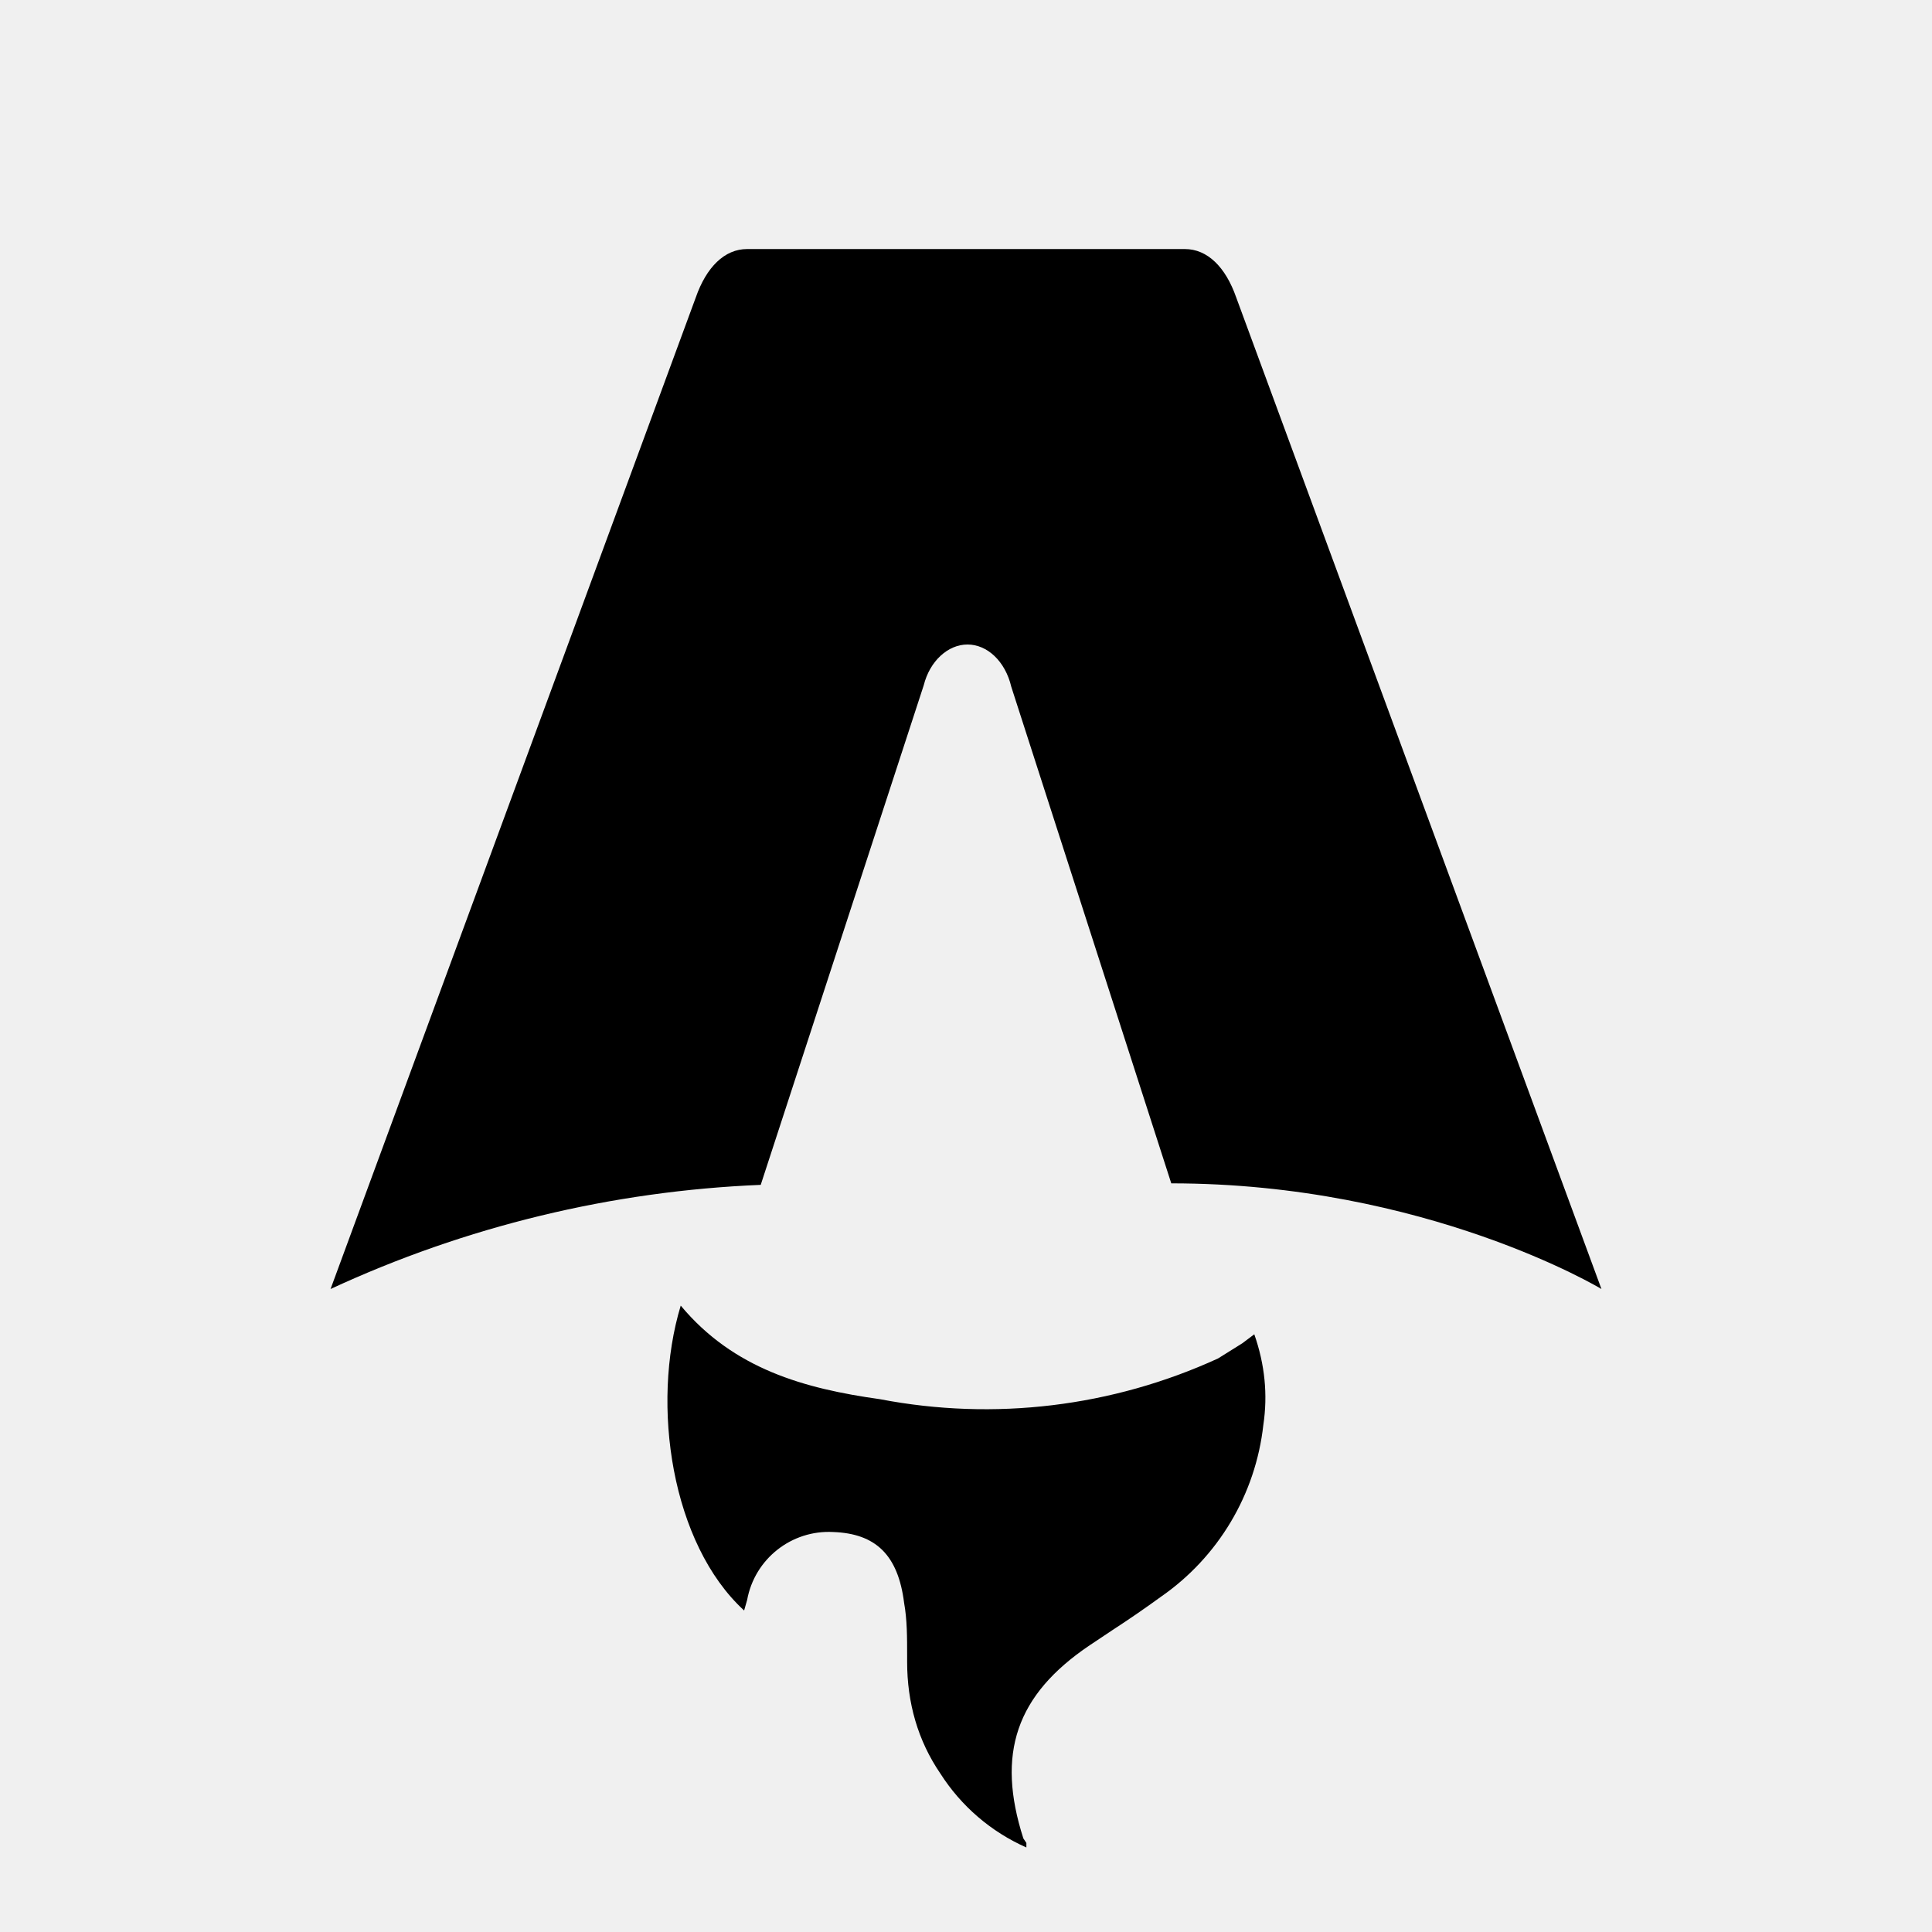
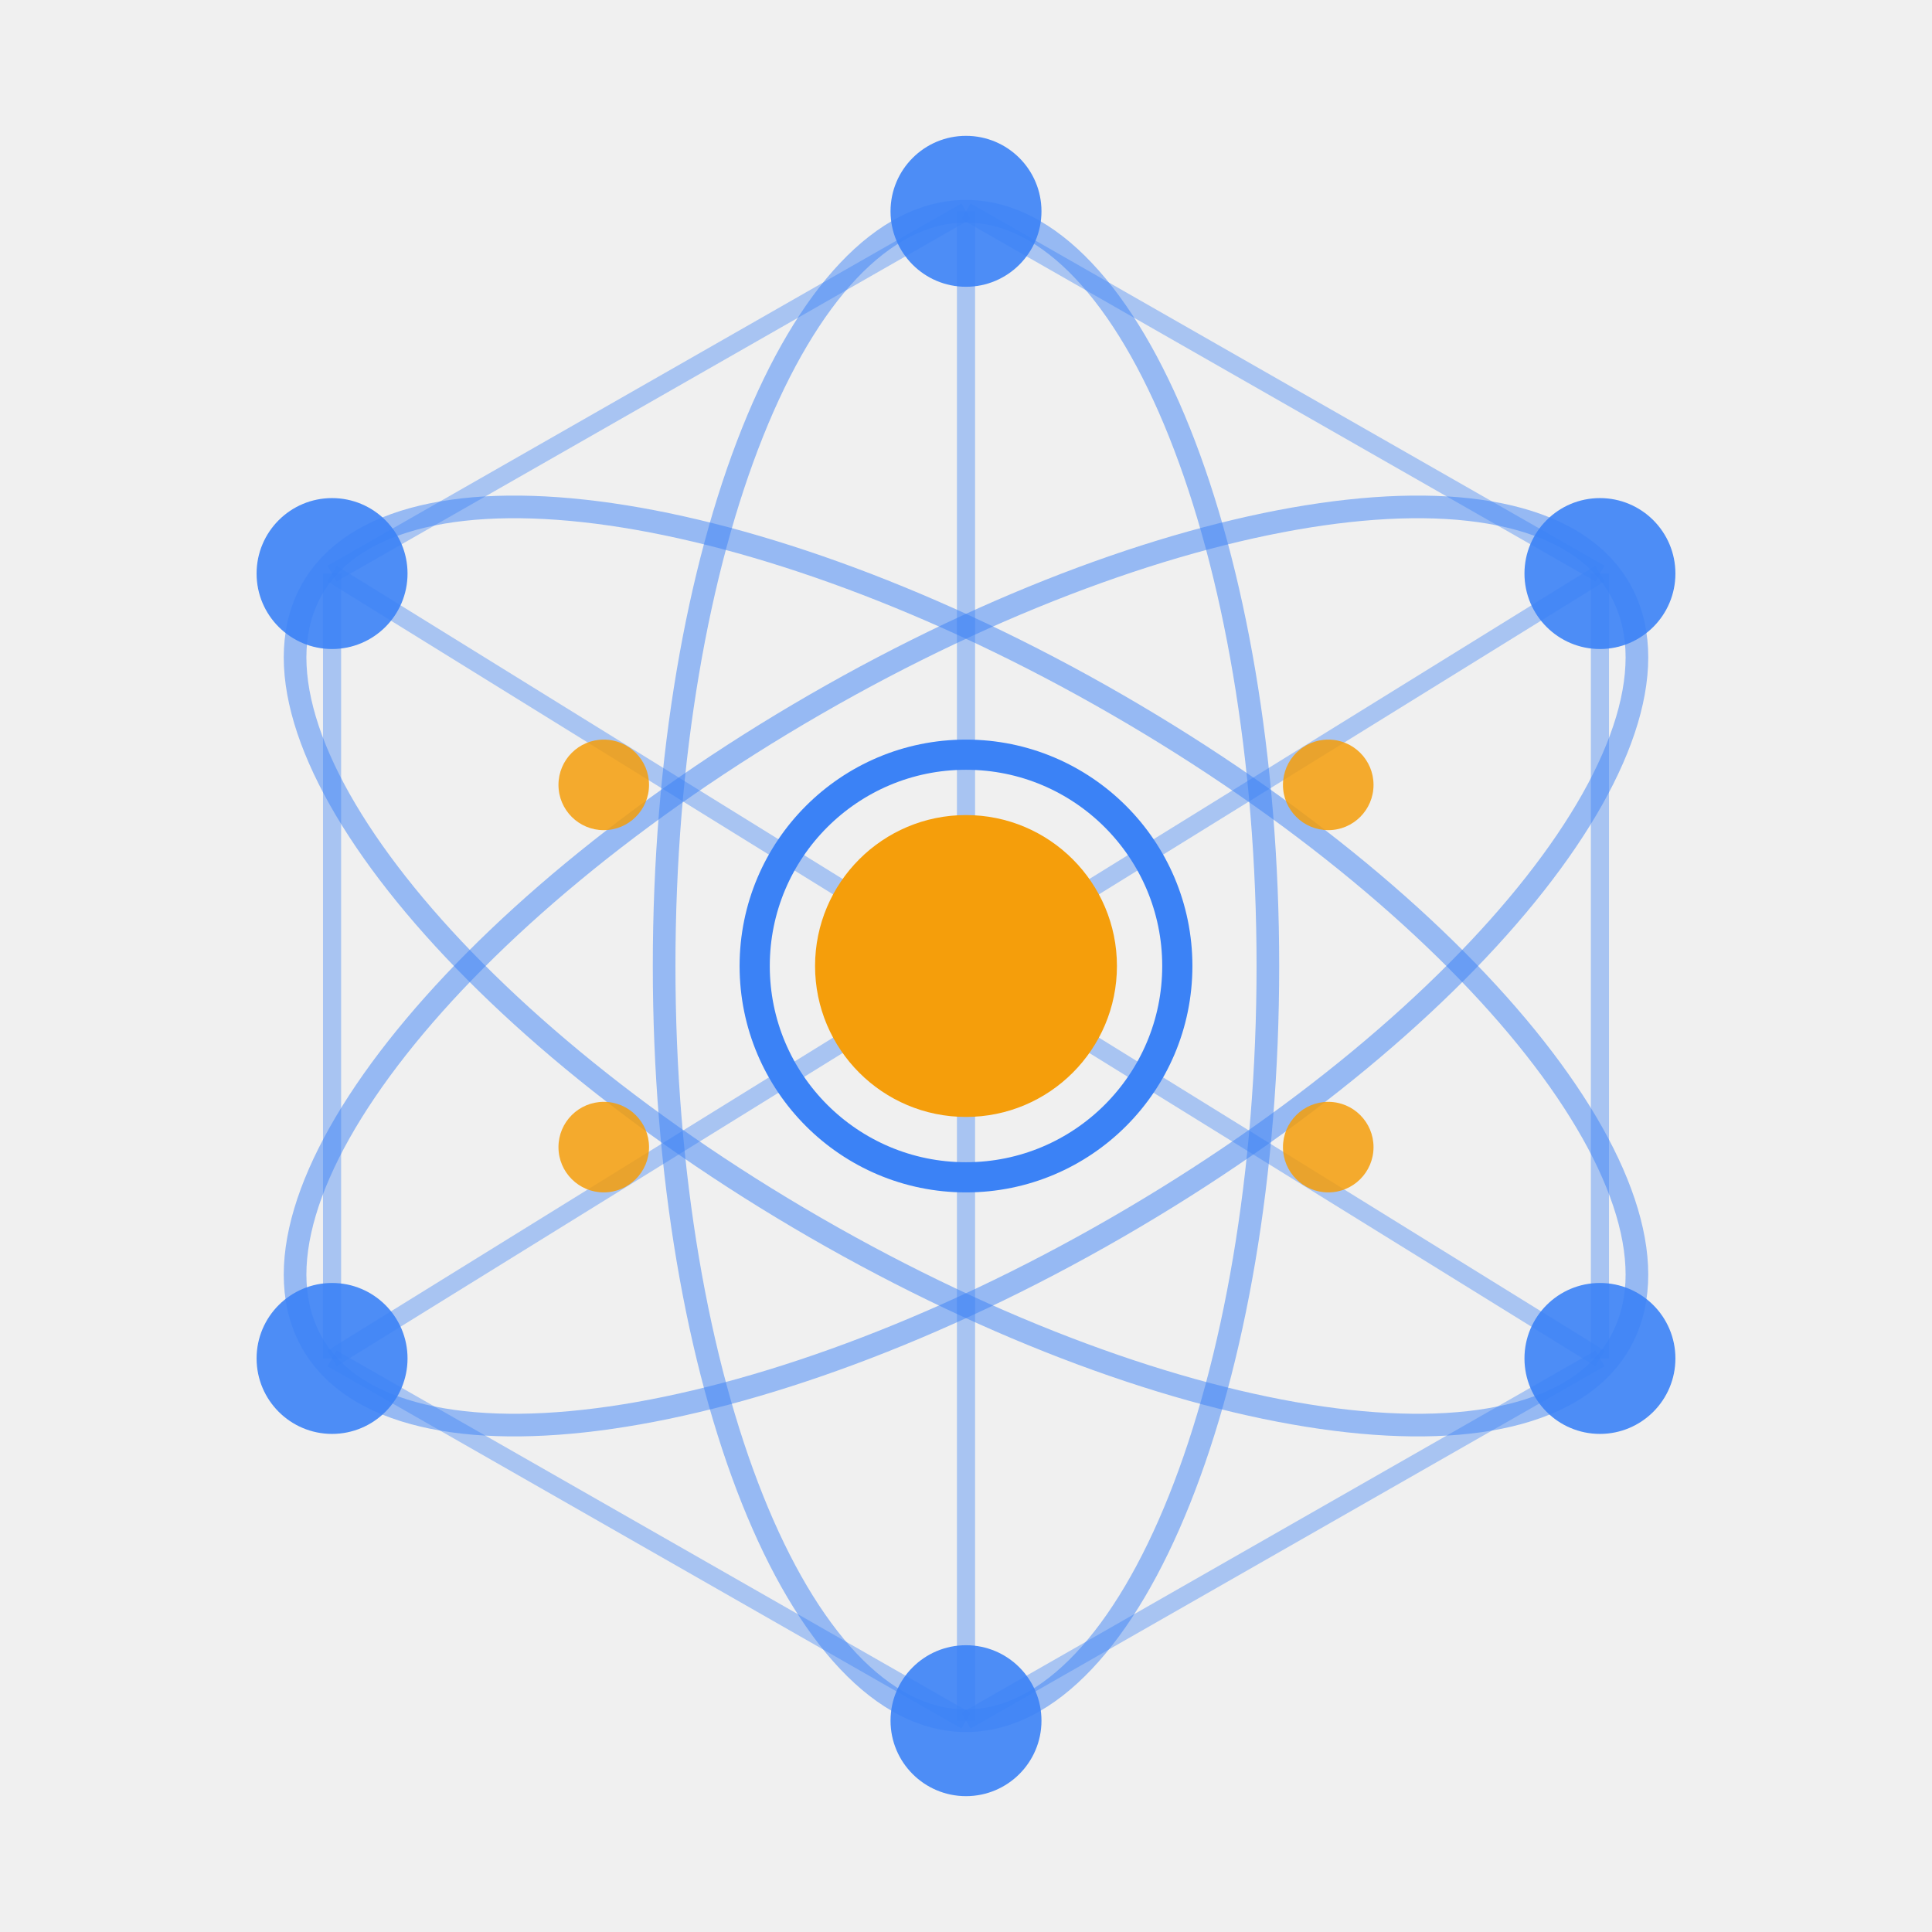
- <svg xmlns="http://www.w3.org/2000/svg" fill="none" viewBox="0 0 128 128">
-   <path d="M50.4 78.5a75.1 75.1 0 0 0-28.5 6.9l24.2-65.7c.7-2 1.9-3.2 3.4-3.2h29c1.5 0 2.7 1.2 3.4 3.2l24.2 65.7s-11.6-7-28.5-7L67 45.5c-.4-1.7-1.6-2.8-2.9-2.8-1.3 0-2.5 1.1-2.9 2.7L50.4 78.5Zm-1.1 28.2Zm-4.2-20.2c-2 6.6-.6 15.8 4.2 20.2a17.5 17.5 0 0 1 .2-.7 5.5 5.5 0 0 1 5.7-4.5c2.8.1 4.3 1.5 4.7 4.7.2 1.1.2 2.3.2 3.5v.4c0 2.7.7 5.2 2.2 7.4a13 13 0 0 0 5.7 4.9v-.3l-.2-.3c-1.8-5.6-.5-9.5 4.4-12.8l1.5-1a73 73 0 0 0 3.2-2.2 16 16 0 0 0 6.8-11.4c.3-2 .1-4-.6-6l-.8.6-1.6 1a37 37 0 0 1-22.4 2.7c-5-.7-9.7-2-13.2-6.2Z" />
-   <style>
-         path { fill: #000; }
-         @media (prefers-color-scheme: dark) {
-             path { fill: #FFF; }
-         }
+ <svg xmlns="http://www.w3.org/2000/svg" viewBox="0 0 128 128">
+   <defs>
+     <style>
+       .orbit { fill: none; stroke-width: 1.5; opacity: 0.5; }
+       .node-outer { opacity: 0.9; }
+       .node-inner { opacity: 0.85; }
+       .link { stroke-width: 1.2; opacity: 0.4; }
+       .core { }
+       .core-ring { fill: none; stroke-width: 2; }
+ 
+       /* Light mode */
+       .orbit { stroke: #3B82F6; }
+       .node-outer { fill: #3B82F6; }
+       .node-inner { fill: #F59E0B; }
+       .link { stroke: #3B82F6; }
+       .core { fill: #F59E0B; }
+       .core-ring { stroke: #3B82F6; }
+ 
+       @media (prefers-color-scheme: dark) {
+         .orbit { stroke: #60A5FA; }
+         .node-outer { fill: #60A5FA; }
+         .node-inner { fill: #FBBF24; }
+         .link { stroke: #60A5FA; }
+         .core { fill: #FBBF24; }
+         .core-ring { stroke: #60A5FA; }
+       }
    </style>
+   </defs>
+   <g transform="translate(64,64)">
+     <ellipse class="orbit" cx="0" cy="0" rx="50" ry="20" transform="rotate(-30)" />
+     <ellipse class="orbit" cx="0" cy="0" rx="50" ry="20" transform="rotate(30)" />
+     <ellipse class="orbit" cx="0" cy="0" rx="50" ry="20" transform="rotate(90)" />
+   </g>
+   <line class="link" x1="64" y1="64" x2="22" y2="38" />
+   <line class="link" x1="64" y1="64" x2="106" y2="38" />
+   <line class="link" x1="64" y1="64" x2="22" y2="90" />
+   <line class="link" x1="64" y1="64" x2="106" y2="90" />
+   <line class="link" x1="64" y1="64" x2="64" y2="14" />
+   <line class="link" x1="64" y1="64" x2="64" y2="114" />
+   <line class="link" x1="22" y1="38" x2="64" y2="14" />
+   <line class="link" x1="64" y1="14" x2="106" y2="38" />
+   <line class="link" x1="106" y1="38" x2="106" y2="90" />
+   <line class="link" x1="106" y1="90" x2="64" y2="114" />
+   <line class="link" x1="64" y1="114" x2="22" y2="90" />
+   <line class="link" x1="22" y1="90" x2="22" y2="38" />
+   <circle class="core-ring" cx="64" cy="64" r="14" />
+   <circle class="core" cx="64" cy="64" r="10" />
+   <circle class="node-outer" cx="22" cy="38" r="5" />
+   <circle class="node-outer" cx="106" cy="38" r="5" />
+   <circle class="node-outer" cx="64" cy="14" r="5" />
+   <circle class="node-outer" cx="22" cy="90" r="5" />
+   <circle class="node-outer" cx="106" cy="90" r="5" />
+   <circle class="node-outer" cx="64" cy="114" r="5" />
+   <circle class="node-inner" cx="40" cy="52" r="3" />
+   <circle class="node-inner" cx="88" cy="52" r="3" />
+   <circle class="node-inner" cx="40" cy="76" r="3" />
+   <circle class="node-inner" cx="88" cy="76" r="3" />
</svg>
